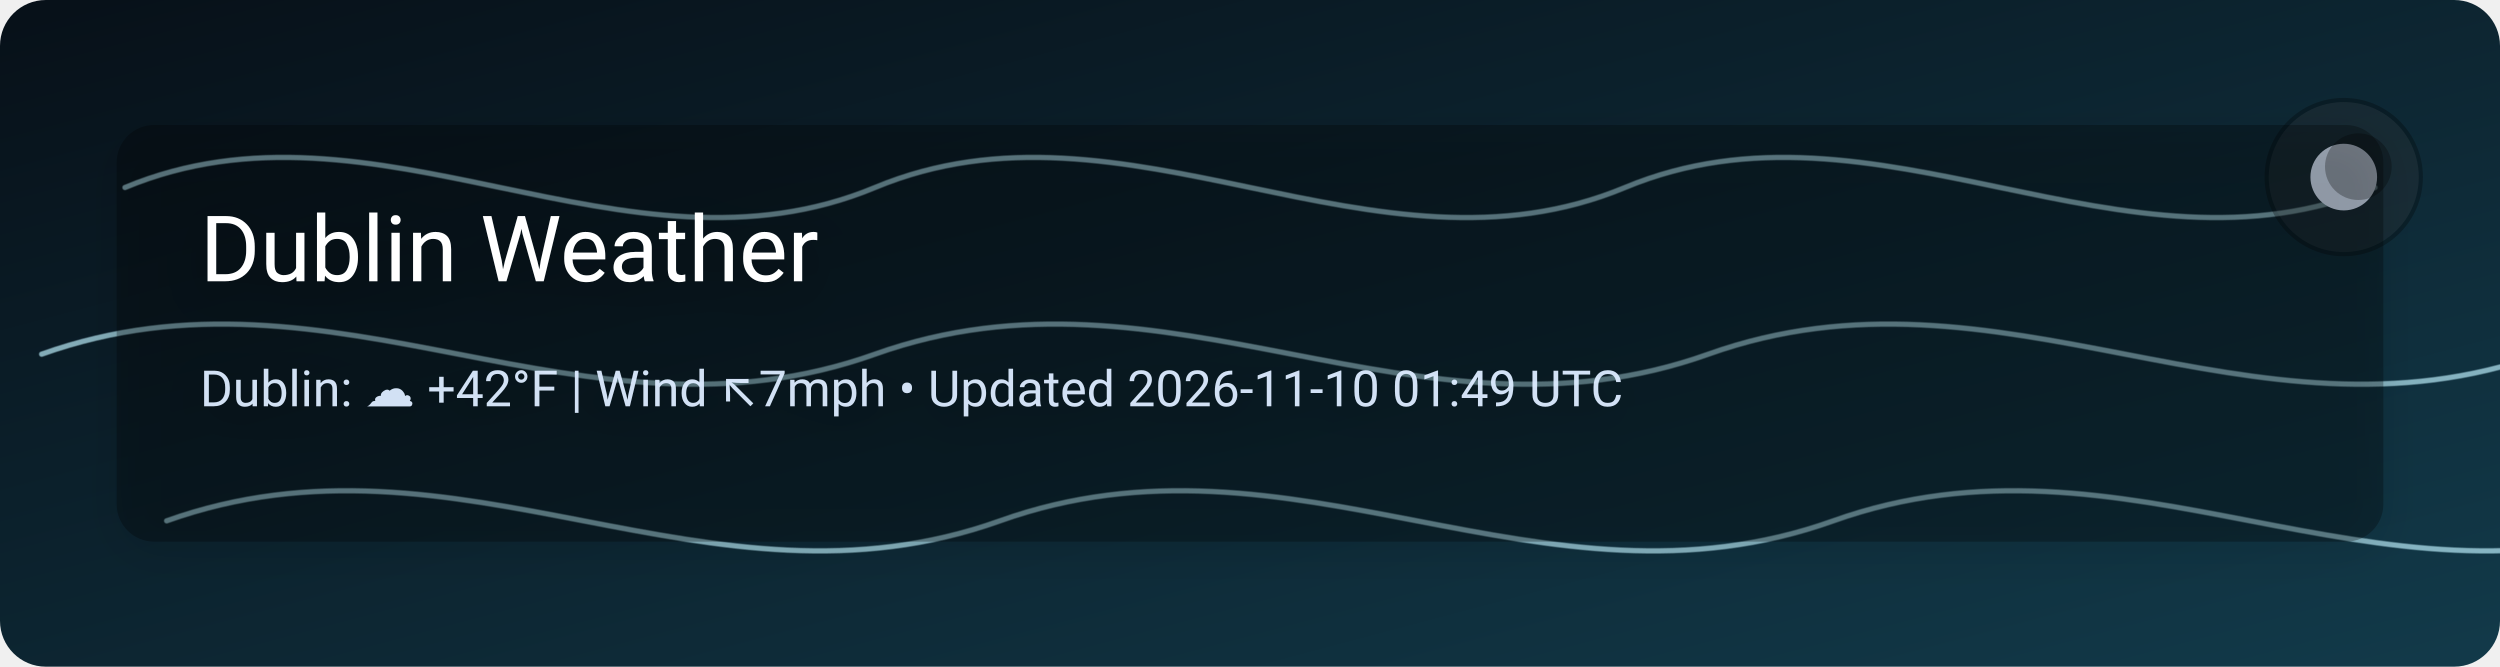
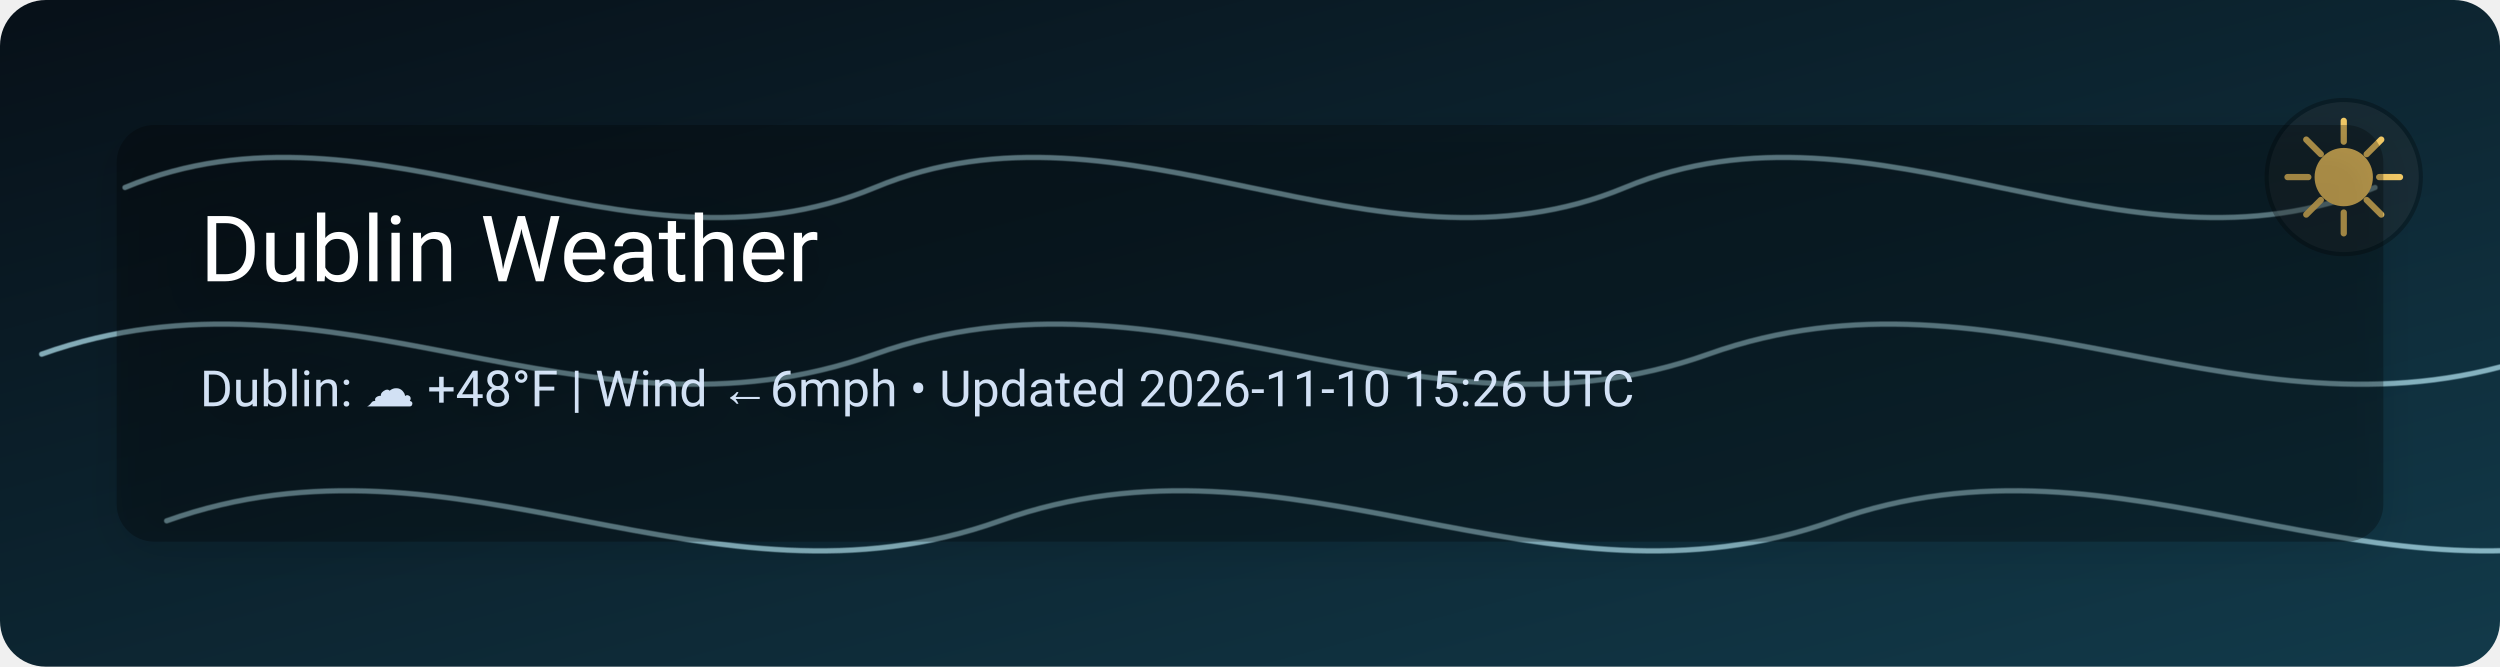
<svg xmlns="http://www.w3.org/2000/svg" width="1200" height="320" viewBox="0 0 1200 320">
  <defs>
    <linearGradient id="g" x1="0" y1="0" x2="1" y2="1">
      <stop offset="0" stop-color="#071018" />
      <stop offset="1" stop-color="#123a4a" />
    </linearGradient>
    <filter id="shadow" x="-20%" y="-20%" width="140%" height="140%">
      <feDropShadow dx="0" dy="6" stdDeviation="10" flood-color="#000" flood-opacity="0.35" />
    </filter>
  </defs>
  <style>
    .title { font: 44px system-ui, -apple-system, Segoe UI, Roboto, Arial; fill: #fff; }
    .sub   { font: 24px system-ui, -apple-system, Segoe UI, Roboto, Arial; fill: #dbeafe; opacity: .95; }
    .card  { fill: rgba(0,0,0,0.28); }

    @keyframes scrollDown { from { transform: translateY(-320px); } to { transform: translateY(0px); } }
    @keyframes scrollRight{ from { transform: translateX(-600px); } to { transform: translateX(0px); } }
    @keyframes scrollLeft { from { transform: translateX(0px); } to { transform: translateX(-600px); } }
    @keyframes driftDiag  { from { transform: translate(-180px,-140px); } to { transform: translate(180px,140px); } }
    @keyframes flash { 0%,90%,100% { opacity: 0; } 91%,93% { opacity: .65; } 94% { opacity: .1; } 95% { opacity: .45; } }

    .layerSlow  { opacity: .22; }
    .layerMed   { opacity: .30; }
    .layerFast  { opacity: .40; }

    .rainSlow { animation: scrollDown 2.6s linear infinite; }
    .rainMed  { animation: scrollDown 1.7s linear infinite; }
    .rainFast { animation: scrollDown 1.1s linear infinite; }

    .windSlow { animation: scrollRight 7.2s linear infinite; }
    .windMed  { animation: scrollRight 4.8s linear infinite; }
    .windFast { animation: scrollRight 3.2s linear infinite; }

    .fogSlow  { animation: scrollLeft 18s ease-in-out infinite; }
    .fogMed   { animation: scrollLeft 12s ease-in-out infinite; }
    .fogFast  { animation: scrollLeft 8s  ease-in-out infinite; }

    .snowSlow { animation: driftDiag 10s linear infinite; }
    .snowMed  { animation: driftDiag 7s  linear infinite; }
    .snowFast { animation: driftDiag 5s  linear infinite; }

    .flash { animation: flash 4.8s infinite; }

    /* Badge subtle float */
    @keyframes bob { 0%,100% { transform: translateY(0px); } 50% { transform: translateY(3px); } }
    .badge { animation: bob 2.8s ease-in-out infinite; }
  </style>
  <rect width="1200" height="320" rx="22" fill="url(#g)" />
  <g class="layerSlow windSlow" fill="none" stroke="#bff3ff" stroke-width="3" stroke-linecap="round">
    <path d="M 60 90 C 180 40, 300 140, 420 90 S 660 140, 780 90 S 1020 140, 1140 90" />
    <path d="M 20 170 C 160 120, 280 220, 420 170 S 680 220, 820 170 S 1080 220, 1220 170" />
    <path d="M 80 250 C 220 200, 340 300, 480 250 S 740 300, 880 250 S 1140 300, 1280 250" />
  </g>
  <g class="layerMed windMed" fill="none" stroke="#bff3ff" stroke-width="2.5" stroke-linecap="round">
    <path d="M 60 90 C 180 40, 300 140, 420 90 S 660 140, 780 90 S 1020 140, 1140 90" />
    <path d="M 20 170 C 160 120, 280 220, 420 170 S 680 220, 820 170 S 1080 220, 1220 170" />
    <path d="M 80 250 C 220 200, 340 300, 480 250 S 740 300, 880 250 S 1140 300, 1280 250" />
  </g>
  <g class="layerFast windFast" fill="none" stroke="#bff3ff" stroke-width="2" stroke-linecap="round">
    <path d="M 60 90 C 180 40, 300 140, 420 90 S 660 140, 780 90 S 1020 140, 1140 90" />
    <path d="M 20 170 C 160 120, 280 220, 420 170 S 680 220, 820 170 S 1080 220, 1220 170" />
    <path d="M 80 250 C 220 200, 340 300, 480 250 S 740 300, 880 250 S 1140 300, 1280 250" />
  </g>
  <g class="badge">
    <circle cx="1125" cy="85" r="38" fill="rgba(0,0,0,0.28)" />
    <circle cx="1125" cy="85" r="36" fill="rgba(255,255,255,0.06)" />
  </g>
  <g class="badge">
-     <circle cx="1125" cy="85" r="16" fill="#dbeafe" />
-     <circle cx="1132" cy="80" r="16" fill="rgba(0,0,0,0.28)" />
+     <circle cx="1125" cy="85" r="14" fill="#ffd36a" />
+     <g stroke="#ffd36a" stroke-width="3" stroke-linecap="round" opacity="0.95">
+       <line x1="1125" y1="58" x2="1125" y2="68" />
+       <line x1="1125" y1="102" x2="1125" y2="112" />
+       <line x1="1098" y1="85" x2="1108" y2="85" />
+       <line x1="1142" y1="85" x2="1152" y2="85" />
+       <line x1="1107" y1="67" x2="1114" y2="74" />
+       <line x1="1136" y1="96" x2="1143" y2="103" />
+       <line x1="1136" y1="74" x2="1143" y2="67" />
+       <line x1="1107" y1="103" x2="1114" y2="96" />
+     </g>
  </g>
  <g filter="url(#shadow)">
    <rect x="56" y="60" width="1088" height="200" rx="18" class="card" />
    <text x="96" y="135" class="title">Dublin Weather</text>
-     <text x="96" y="195" class="sub">Dublin: ☁️  +42°F | Wind ↖7mph • Updated 2026-11-10 01:49 UTC</text>
+     <text x="96" y="195" class="sub">Dublin: ☁️  +48°F | Wind ←6mph • Updated 2026-11-10 15:26 UTC</text>
  </g>
</svg>
